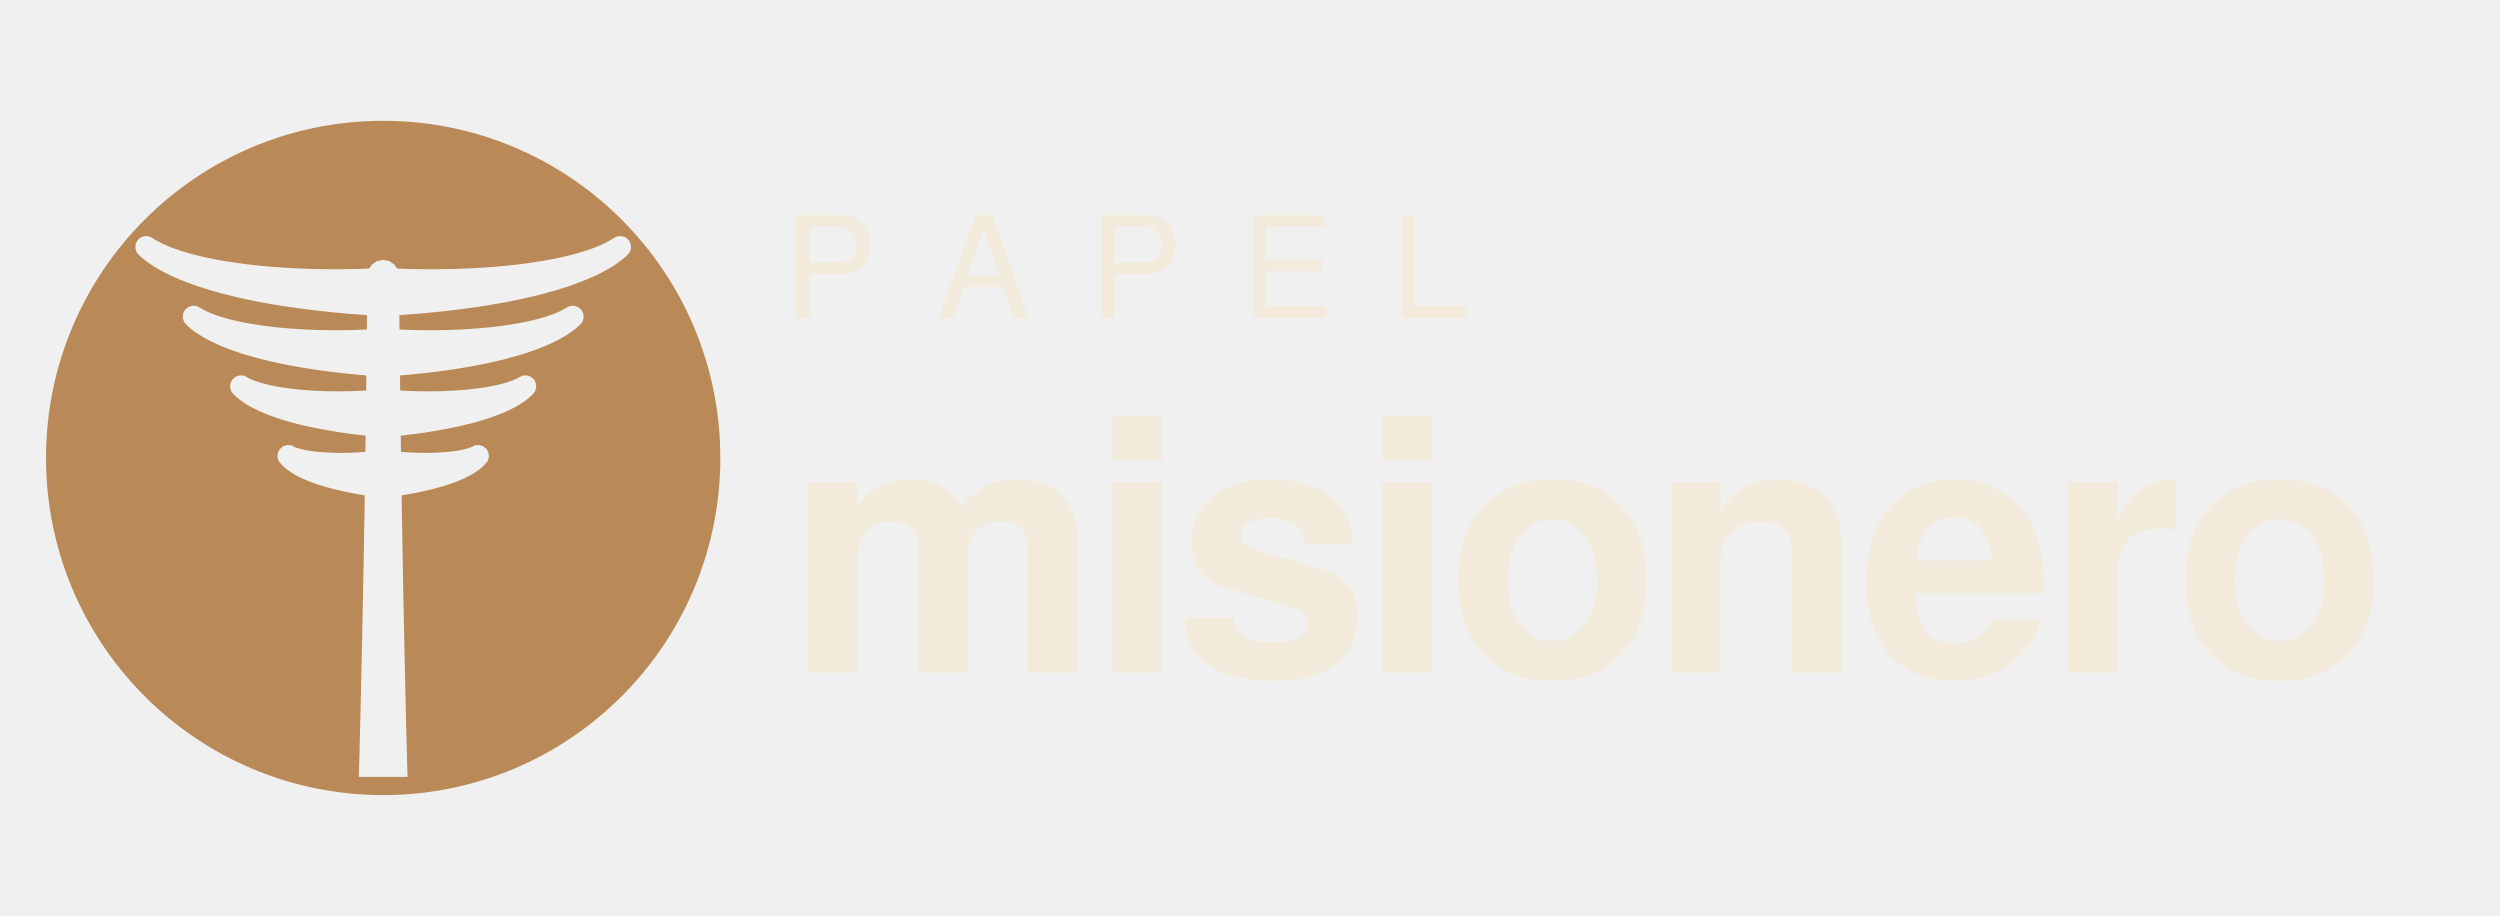
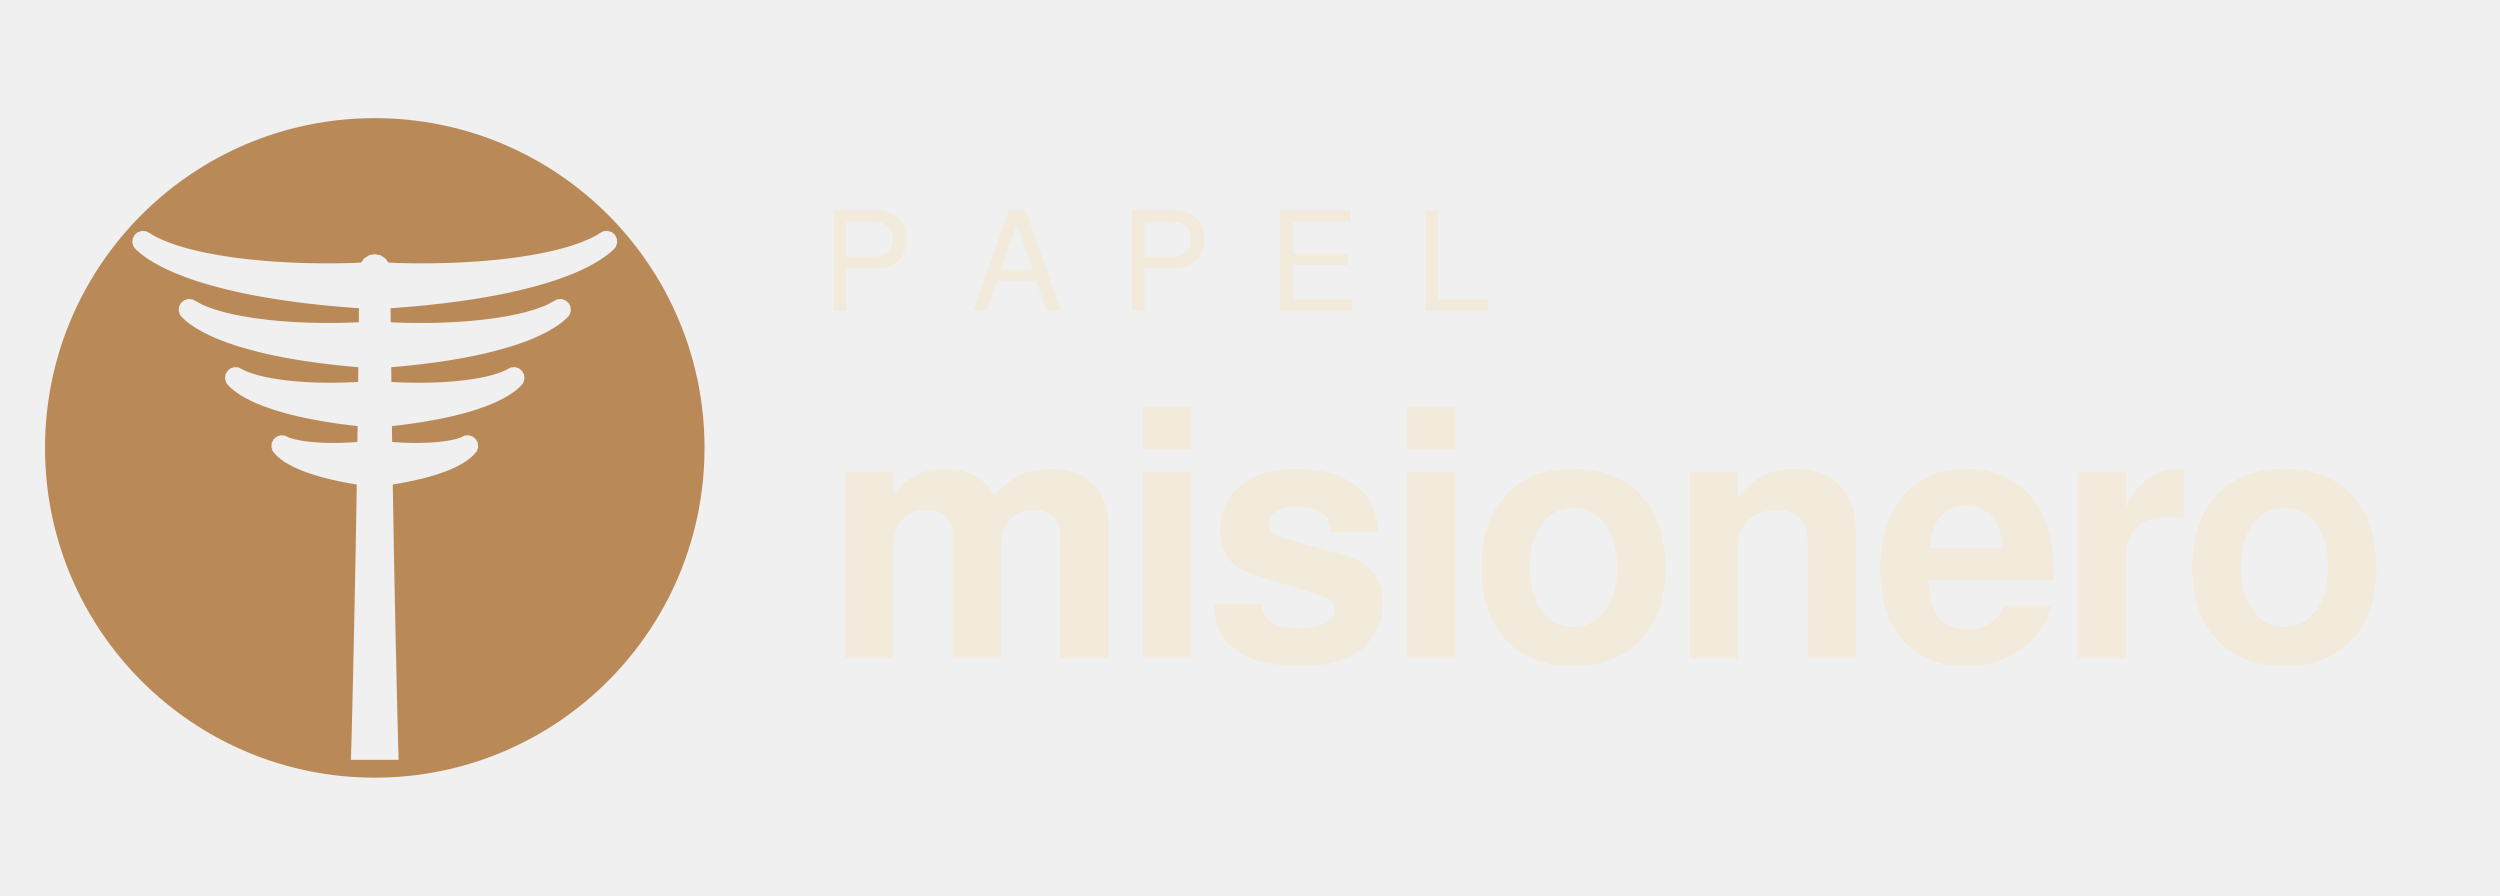
- <svg xmlns="http://www.w3.org/2000/svg" viewBox="0 0 535 196" width="535" height="196">
+ <svg xmlns="http://www.w3.org/2000/svg" viewBox="0 0 547 196" width="547" height="196">
  <g transform="translate(4 20) scale(1.3)">
    <mask id="iA5B98A57" maskUnits="userSpaceOnUse" x="0" y="0" width="120" height="120">
      <g fill="#fff" stroke="#fff">
        <circle cx="60" cy="60" r="55" />
      </g>
      <g fill="#000" stroke="#000">
        <path d="M60.00 29.18 L58.71 29.27 L57.44 29.33 L56.16 29.38 L54.90 29.41 L53.65 29.43 L52.41 29.44 L51.18 29.44 L49.96 29.42 L48.75 29.40 L47.56 29.37 L46.38 29.32 L45.21 29.27 L44.06 29.20 L42.93 29.13 L41.82 29.05 L40.72 28.95 L39.64 28.85 L38.58 28.74 L37.55 28.62 L36.53 28.49 L35.53 28.35 L34.56 28.20 L33.61 28.05 L32.69 27.88 L31.79 27.71 L30.91 27.53 L30.07 27.34 L29.25 27.14 L28.45 26.94 L27.69 26.73 L26.96 26.51 L26.25 26.28 L25.58 26.05 L24.94 25.81 L24.34 25.56 L23.76 25.31 L23.22 25.06 L22.72 24.79 L22.25 24.53 L21.81 24.25 L21.36 24.02 L20.86 23.98 L20.37 24.13 L19.98 24.46 L19.75 24.91 L19.71 25.41 L19.86 25.90 L20.19 26.29 L20.67 26.71 L21.18 27.12 L21.73 27.52 L22.32 27.92 L22.94 28.30 L23.59 28.67 L24.27 29.04 L24.98 29.39 L25.72 29.74 L26.50 30.08 L27.30 30.40 L28.13 30.72 L28.98 31.04 L29.87 31.34 L30.78 31.63 L31.71 31.92 L32.67 32.19 L33.66 32.46 L34.67 32.72 L35.70 32.97 L36.75 33.21 L37.82 33.45 L38.92 33.67 L40.03 33.89 L41.16 34.09 L42.32 34.29 L43.49 34.48 L44.67 34.66 L45.88 34.83 L47.09 34.99 L48.33 35.15 L49.58 35.29 L50.84 35.43 L52.11 35.56 L53.40 35.68 L54.70 35.79 L56.01 35.89 L57.33 35.99 L58.66 36.08 L60.00 36.18 Z" />
        <path d="M60.00 36.18 L61.34 36.08 L62.67 35.99 L63.99 35.89 L65.30 35.79 L66.60 35.68 L67.89 35.56 L69.16 35.43 L70.42 35.29 L71.67 35.15 L72.91 34.99 L74.12 34.83 L75.33 34.66 L76.51 34.48 L77.68 34.29 L78.84 34.09 L79.97 33.89 L81.08 33.67 L82.18 33.45 L83.25 33.21 L84.30 32.97 L85.33 32.72 L86.34 32.46 L87.33 32.19 L88.29 31.92 L89.22 31.63 L90.13 31.34 L91.02 31.04 L91.87 30.72 L92.70 30.40 L93.50 30.08 L94.28 29.74 L95.02 29.39 L95.73 29.04 L96.41 28.67 L97.06 28.30 L97.68 27.92 L98.27 27.52 L98.82 27.12 L99.33 26.71 L99.81 26.29 L100.14 25.90 L100.29 25.41 L100.25 24.91 L100.02 24.46 L99.63 24.13 L99.14 23.98 L98.64 24.02 L98.19 24.25 L97.75 24.53 L97.28 24.79 L96.78 25.06 L96.24 25.31 L95.66 25.56 L95.06 25.81 L94.42 26.05 L93.75 26.28 L93.04 26.51 L92.31 26.73 L91.55 26.94 L90.75 27.14 L89.93 27.34 L89.09 27.53 L88.21 27.71 L87.31 27.88 L86.39 28.05 L85.44 28.20 L84.47 28.35 L83.47 28.49 L82.45 28.62 L81.42 28.74 L80.36 28.85 L79.28 28.95 L78.18 29.05 L77.07 29.13 L75.94 29.20 L74.79 29.27 L73.62 29.32 L72.44 29.37 L71.25 29.40 L70.04 29.42 L68.82 29.44 L67.59 29.44 L66.35 29.43 L65.10 29.41 L63.84 29.38 L62.56 29.33 L61.29 29.27 L60.00 29.18 Z" />
        <path d="M60.00 39.16 L58.98 39.26 L57.96 39.32 L56.95 39.37 L55.94 39.41 L54.94 39.44 L53.95 39.46 L52.97 39.47 L52.00 39.47 L51.04 39.47 L50.09 39.45 L49.15 39.43 L48.22 39.40 L47.31 39.36 L46.41 39.31 L45.52 39.25 L44.64 39.19 L43.79 39.12 L42.94 39.04 L42.12 38.96 L41.31 38.86 L40.51 38.76 L39.74 38.66 L38.98 38.54 L38.25 38.42 L37.53 38.30 L36.84 38.16 L36.16 38.02 L35.51 37.88 L34.88 37.73 L34.27 37.57 L33.69 37.40 L33.13 37.24 L32.60 37.06 L32.09 36.88 L31.61 36.70 L31.15 36.51 L30.73 36.32 L30.33 36.12 L29.96 35.92 L29.61 35.72 L29.16 35.49 L28.66 35.44 L28.17 35.60 L27.78 35.92 L27.55 36.37 L27.51 36.88 L27.66 37.36 L27.99 37.75 L28.38 38.11 L28.79 38.45 L29.24 38.79 L29.71 39.11 L30.21 39.43 L30.73 39.74 L31.28 40.05 L31.86 40.34 L32.46 40.63 L33.08 40.92 L33.72 41.19 L34.39 41.46 L35.08 41.72 L35.79 41.97 L36.52 42.22 L37.27 42.46 L38.05 42.69 L38.84 42.91 L39.65 43.13 L40.47 43.35 L41.32 43.55 L42.18 43.75 L43.06 43.94 L43.96 44.12 L44.87 44.30 L45.79 44.47 L46.73 44.63 L47.68 44.79 L48.65 44.94 L49.63 45.08 L50.62 45.21 L51.62 45.34 L52.64 45.46 L53.66 45.58 L54.70 45.68 L55.74 45.79 L56.79 45.88 L57.85 45.97 L58.92 46.06 L60.00 46.16 Z" />
        <path d="M60.00 46.16 L61.08 46.06 L62.15 45.97 L63.21 45.88 L64.26 45.79 L65.30 45.68 L66.34 45.58 L67.36 45.46 L68.38 45.34 L69.38 45.21 L70.37 45.08 L71.35 44.94 L72.32 44.79 L73.27 44.63 L74.21 44.47 L75.13 44.30 L76.04 44.12 L76.94 43.94 L77.82 43.75 L78.68 43.55 L79.53 43.35 L80.35 43.13 L81.16 42.91 L81.95 42.69 L82.73 42.46 L83.48 42.22 L84.21 41.97 L84.92 41.72 L85.61 41.46 L86.28 41.19 L86.92 40.92 L87.54 40.63 L88.14 40.34 L88.72 40.05 L89.27 39.74 L89.79 39.43 L90.29 39.11 L90.76 38.79 L91.21 38.45 L91.62 38.11 L92.01 37.75 L92.34 37.36 L92.49 36.88 L92.45 36.37 L92.22 35.92 L91.83 35.60 L91.34 35.44 L90.84 35.49 L90.39 35.72 L90.04 35.92 L89.67 36.12 L89.27 36.32 L88.85 36.51 L88.39 36.70 L87.91 36.88 L87.40 37.06 L86.87 37.24 L86.31 37.40 L85.73 37.57 L85.12 37.73 L84.49 37.88 L83.84 38.02 L83.16 38.16 L82.47 38.30 L81.75 38.42 L81.02 38.54 L80.26 38.66 L79.49 38.76 L78.69 38.86 L77.88 38.96 L77.06 39.04 L76.21 39.12 L75.36 39.19 L74.48 39.25 L73.59 39.31 L72.69 39.36 L71.78 39.40 L70.85 39.43 L69.91 39.45 L68.96 39.47 L68.00 39.47 L67.03 39.47 L66.05 39.46 L65.06 39.44 L64.06 39.41 L63.05 39.37 L62.04 39.32 L61.02 39.26 L60.00 39.16 Z" />
        <path d="M60.00 49.15 L59.24 49.24 L58.48 49.31 L57.73 49.36 L56.98 49.41 L56.24 49.45 L55.50 49.48 L54.77 49.50 L54.05 49.52 L53.33 49.53 L52.63 49.53 L51.93 49.53 L51.23 49.52 L50.55 49.51 L49.88 49.49 L49.22 49.46 L48.57 49.43 L47.93 49.39 L47.30 49.34 L46.69 49.29 L46.08 49.24 L45.49 49.18 L44.92 49.11 L44.36 49.04 L43.81 48.96 L43.27 48.88 L42.76 48.80 L42.26 48.71 L41.77 48.61 L41.30 48.51 L40.85 48.41 L40.42 48.30 L40.01 48.19 L39.61 48.07 L39.24 47.95 L38.88 47.83 L38.55 47.71 L38.23 47.58 L37.94 47.45 L37.66 47.32 L37.41 47.19 L36.96 46.95 L36.46 46.91 L35.97 47.06 L35.58 47.39 L35.35 47.84 L35.31 48.35 L35.46 48.83 L35.79 49.22 L36.08 49.50 L36.40 49.78 L36.74 50.05 L37.10 50.31 L37.48 50.57 L37.88 50.82 L38.30 51.06 L38.73 51.30 L39.19 51.53 L39.66 51.76 L40.15 51.98 L40.65 52.19 L41.17 52.40 L41.71 52.60 L42.26 52.80 L42.83 53.00 L43.42 53.19 L44.01 53.37 L44.63 53.55 L45.25 53.72 L45.89 53.89 L46.54 54.05 L47.20 54.21 L47.88 54.36 L48.57 54.50 L49.27 54.65 L49.98 54.78 L50.70 54.91 L51.43 55.04 L52.16 55.16 L52.91 55.28 L53.67 55.39 L54.44 55.50 L55.21 55.60 L55.99 55.69 L56.78 55.79 L57.58 55.88 L58.38 55.96 L59.19 56.05 L60.00 56.15 Z" />
        <path d="M60.00 56.15 L60.81 56.05 L61.62 55.96 L62.42 55.88 L63.22 55.79 L64.01 55.69 L64.79 55.60 L65.56 55.50 L66.33 55.39 L67.09 55.28 L67.84 55.16 L68.57 55.04 L69.30 54.91 L70.02 54.78 L70.73 54.65 L71.43 54.50 L72.12 54.36 L72.80 54.21 L73.46 54.05 L74.11 53.89 L74.75 53.72 L75.37 53.55 L75.99 53.37 L76.58 53.19 L77.17 53.00 L77.74 52.80 L78.29 52.60 L78.83 52.40 L79.35 52.19 L79.85 51.98 L80.34 51.76 L80.81 51.53 L81.27 51.30 L81.70 51.06 L82.12 50.82 L82.52 50.57 L82.90 50.31 L83.26 50.05 L83.60 49.78 L83.92 49.50 L84.21 49.22 L84.54 48.83 L84.69 48.35 L84.65 47.84 L84.42 47.39 L84.03 47.06 L83.54 46.91 L83.04 46.95 L82.59 47.19 L82.34 47.32 L82.06 47.45 L81.77 47.58 L81.45 47.71 L81.12 47.83 L80.76 47.95 L80.39 48.07 L79.99 48.19 L79.58 48.30 L79.15 48.41 L78.70 48.51 L78.23 48.61 L77.74 48.71 L77.24 48.80 L76.73 48.88 L76.19 48.96 L75.64 49.04 L75.08 49.11 L74.51 49.18 L73.92 49.24 L73.31 49.29 L72.70 49.34 L72.07 49.39 L71.43 49.43 L70.78 49.46 L70.12 49.49 L69.45 49.51 L68.77 49.52 L68.07 49.53 L67.37 49.53 L66.67 49.53 L65.95 49.52 L65.23 49.50 L64.50 49.48 L63.76 49.45 L63.02 49.41 L62.27 49.36 L61.52 49.31 L60.76 49.24 L60.00 49.15 Z" />
        <path d="M60.00 59.13 L59.50 59.23 L59.01 59.30 L58.51 59.36 L58.02 59.41 L57.53 59.46 L57.05 59.50 L56.57 59.54 L56.10 59.57 L55.63 59.60 L55.16 59.62 L54.70 59.64 L54.25 59.65 L53.80 59.66 L53.36 59.66 L52.92 59.66 L52.49 59.66 L52.07 59.65 L51.66 59.64 L51.26 59.63 L50.86 59.61 L50.47 59.59 L50.10 59.56 L49.73 59.54 L49.37 59.50 L49.02 59.47 L48.68 59.43 L48.35 59.39 L48.03 59.34 L47.73 59.30 L47.44 59.25 L47.15 59.20 L46.88 59.14 L46.63 59.08 L46.38 59.03 L46.15 58.97 L45.94 58.90 L45.74 58.84 L45.55 58.78 L45.37 58.72 L45.21 58.65 L44.76 58.42 L44.26 58.38 L43.77 58.53 L43.38 58.86 L43.15 59.31 L43.11 59.81 L43.26 60.30 L43.59 60.68 L43.79 60.90 L44.01 61.11 L44.25 61.31 L44.49 61.51 L44.75 61.70 L45.03 61.89 L45.31 62.07 L45.61 62.25 L45.92 62.42 L46.24 62.59 L46.57 62.76 L46.91 62.92 L47.27 63.08 L47.63 63.24 L48.01 63.39 L48.39 63.54 L48.79 63.68 L49.19 63.82 L49.61 63.96 L50.03 64.09 L50.46 64.22 L50.90 64.35 L51.35 64.47 L51.81 64.59 L52.27 64.71 L52.74 64.82 L53.22 64.93 L53.71 65.04 L54.20 65.15 L54.70 65.25 L55.21 65.34 L55.72 65.44 L56.24 65.53 L56.76 65.62 L57.29 65.70 L57.82 65.79 L58.36 65.87 L58.90 65.95 L59.45 66.03 L60.00 66.13 Z" />
        <path d="M60.00 66.13 L60.55 66.03 L61.10 65.95 L61.64 65.87 L62.18 65.79 L62.71 65.70 L63.24 65.62 L63.76 65.53 L64.28 65.44 L64.79 65.34 L65.30 65.25 L65.80 65.15 L66.29 65.04 L66.78 64.93 L67.26 64.82 L67.73 64.71 L68.19 64.59 L68.65 64.47 L69.10 64.35 L69.54 64.22 L69.97 64.09 L70.39 63.96 L70.81 63.82 L71.21 63.68 L71.61 63.54 L71.99 63.39 L72.37 63.24 L72.73 63.08 L73.09 62.92 L73.43 62.76 L73.76 62.59 L74.08 62.42 L74.39 62.25 L74.69 62.07 L74.97 61.89 L75.25 61.70 L75.51 61.51 L75.75 61.31 L75.99 61.11 L76.21 60.90 L76.41 60.68 L76.74 60.30 L76.89 59.81 L76.85 59.31 L76.62 58.86 L76.23 58.53 L75.74 58.38 L75.24 58.42 L74.79 58.65 L74.63 58.72 L74.45 58.78 L74.26 58.84 L74.06 58.90 L73.85 58.97 L73.62 59.03 L73.37 59.08 L73.12 59.14 L72.85 59.20 L72.56 59.25 L72.27 59.30 L71.97 59.34 L71.65 59.39 L71.32 59.43 L70.98 59.47 L70.63 59.50 L70.27 59.54 L69.90 59.56 L69.53 59.59 L69.14 59.61 L68.74 59.63 L68.34 59.64 L67.93 59.65 L67.51 59.66 L67.08 59.66 L66.64 59.66 L66.20 59.66 L65.75 59.65 L65.30 59.64 L64.84 59.62 L64.37 59.60 L63.90 59.57 L63.43 59.54 L62.95 59.50 L62.47 59.46 L61.98 59.41 L61.49 59.36 L60.99 59.30 L60.50 59.23 L60.00 59.13 Z" />
        <path d="M63.50 112.00 L63.44 110.13 L63.39 108.30 L63.35 106.50 L63.30 104.73 L63.26 102.99 L63.22 101.27 L63.18 99.57 L63.14 97.89 L63.11 96.22 L63.07 94.55 L63.03 92.89 L63.00 91.23 L62.96 89.57 L62.93 87.90 L62.89 86.22 L62.86 84.53 L62.82 82.82 L62.79 81.08 L62.76 79.32 L62.72 77.54 L62.69 75.72 L62.66 73.86 L62.63 71.96 L62.59 70.02 L62.56 68.04 L62.53 66.00 L62.50 63.90 L62.47 61.75 L62.43 59.54 L62.40 57.25 L62.37 54.90 L62.34 52.48 L62.31 49.98 L62.28 47.40 L62.25 44.73 L62.22 41.98 L62.19 39.13 L62.16 36.19 L62.13 33.14 L62.10 30.00 L61.94 29.20 L61.48 28.52 L60.80 28.06 L60.00 27.90 L59.20 28.06 L58.52 28.52 L58.06 29.20 L57.90 30.00 L57.87 33.14 L57.84 36.19 L57.81 39.13 L57.78 41.98 L57.75 44.73 L57.72 47.40 L57.69 49.98 L57.66 52.48 L57.63 54.90 L57.60 57.25 L57.57 59.54 L57.53 61.75 L57.50 63.90 L57.47 66.00 L57.44 68.04 L57.41 70.02 L57.37 71.96 L57.34 73.86 L57.31 75.72 L57.28 77.54 L57.24 79.32 L57.21 81.08 L57.18 82.82 L57.14 84.53 L57.11 86.22 L57.07 87.90 L57.04 89.57 L57.00 91.23 L56.97 92.89 L56.93 94.55 L56.89 96.22 L56.86 97.89 L56.82 99.57 L56.78 101.27 L56.74 102.99 L56.70 104.73 L56.65 106.50 L56.61 108.30 L56.56 110.13 L56.50 112.00 Z" />
      </g>
    </mask>
    <rect width="120" height="120" fill="#B98A57" mask="url(#iA5B98A57)" />
  </g>
-   <path d="M186.288 46.458Q186.288 49.265 184.583 50.97Q182.878 52.675 180.132 52.675H173.221V62.0H170.414V40.0H179.498Q182.757 40.0 184.523 41.675Q186.288 43.35 186.288 46.458ZM173.221 50.2H179.075Q181.097 50.2 182.229 49.174Q183.361 48.148 183.361 46.337Q183.361 44.527 182.229 43.501Q181.097 42.475 179.075 42.475H173.221Z M214.716 55.391H206.236L203.912 62.0H200.925L208.771 40.0H212.392L220.118 62.0H216.979ZM213.931 53.037 210.551 43.018 206.93 53.037Z M251.534 46.458Q251.534 49.265 249.829 50.97Q248.123 52.675 245.377 52.675H238.466V62.0H235.66V40.0H244.743Q248.003 40.0 249.768 41.675Q251.534 43.35 251.534 46.458ZM238.466 50.2H244.321Q246.343 50.2 247.475 49.174Q248.606 48.148 248.606 46.337Q248.606 44.527 247.475 43.501Q246.343 42.475 244.321 42.475H238.466Z M270.938 51.981V59.525H283.915V62.0H268.132V40.0H283.372V42.475H270.938V49.506H282.919V51.981Z M302.716 40.0V59.525H313.58V62.0H299.909V40.0Z M172.904 97.259H183.391V102.314Q186.032 99.221 188.559 97.901Q191.086 96.58 194.557 96.58Q202.554 96.58 205.647 102.616Q210.174 96.58 217.568 96.58Q223.679 96.58 227.112 99.9Q230.545 103.219 230.545 109.18V138.0H219.982V110.84Q219.982 108.425 218.436 106.992Q216.889 105.558 214.248 105.558Q210.853 105.558 208.929 107.671Q207.005 109.783 207.005 113.556V138.0H196.443V110.84Q196.443 108.425 194.896 106.992Q193.35 105.558 190.709 105.558Q187.314 105.558 185.39 107.671Q183.466 109.783 183.466 113.556V138.0H172.904Z M248.652 97.259V138.0H238.089V97.259ZM248.652 83.0V92.431H238.089V83.0Z M263.892 126.155Q264.42 128.72 266.042 130.078Q267.664 131.436 272.191 131.436Q275.888 131.436 277.962 130.38Q280.037 129.324 280.037 127.438Q280.037 126.23 279.245 125.476Q278.453 124.722 276.491 124.118L263.892 120.195Q263.816 120.195 262.986 119.931Q262.156 119.667 261.817 119.516Q261.477 119.365 260.572 119.025Q259.667 118.686 259.176 118.309Q258.686 117.931 257.931 117.366Q257.177 116.8 256.762 116.121Q256.347 115.442 255.894 114.574Q255.442 113.706 255.215 112.575Q254.989 111.443 254.989 110.16Q254.989 103.898 259.478 100.239Q263.967 96.58 271.738 96.58Q279.962 96.58 284.639 100.239Q289.317 103.898 289.468 110.387H279.283Q279.207 104.879 271.663 104.879Q268.871 104.879 267.211 105.898Q265.551 106.916 265.551 108.652Q265.551 109.859 266.306 110.5Q267.06 111.141 269.248 111.82L282.602 115.668Q290.599 118.007 290.599 125.929Q290.599 128.267 289.77 130.493Q288.94 132.719 287.091 134.907Q285.243 137.095 281.546 138.415Q277.849 139.735 272.794 139.735Q254.008 139.735 253.556 126.155Z M306.443 97.259V138.0H295.881V97.259ZM306.443 83.0V92.431H295.881V83.0Z M332.17 96.58Q341.752 96.58 347.071 102.352Q352.39 108.123 352.39 118.46Q352.39 128.267 346.957 134.001Q341.525 139.735 332.246 139.735Q322.815 139.735 317.458 133.964Q312.102 128.192 312.102 118.158Q312.102 108.123 317.458 102.352Q322.815 96.58 332.17 96.58ZM332.246 105.106Q327.945 105.106 325.305 108.727Q322.664 112.348 322.664 118.158Q322.664 123.967 325.305 127.588Q327.945 131.21 332.246 131.21Q336.471 131.21 339.149 127.626Q341.827 124.043 341.827 118.309Q341.827 112.273 339.224 108.689Q336.621 105.106 332.246 105.106Z M357.671 97.259H368.233V103.144Q372.609 96.58 380.455 96.58Q386.944 96.58 390.527 100.277Q394.111 103.974 394.111 110.689V138.0H383.549V112.877Q383.549 105.558 376.759 105.558Q372.911 105.558 370.572 107.746Q368.233 109.934 368.233 113.556V138.0H357.671Z M418.254 96.58Q420.894 96.58 423.384 97.184Q425.874 97.787 428.477 99.372Q431.08 100.956 433.003 103.408Q434.927 105.86 436.134 109.896Q437.342 113.933 437.342 119.139Q437.342 120.044 437.266 120.949H409.955Q410.03 123.288 410.37 124.986Q410.709 126.683 411.577 128.305Q412.444 129.927 414.142 130.795Q415.84 131.663 418.405 131.663Q424.44 131.663 426.477 126.532H436.889Q435.154 132.568 430.023 136.152Q424.893 139.735 418.027 139.735Q409.351 139.735 404.372 134.115Q399.392 128.494 399.392 118.686Q399.392 108.425 404.447 102.503Q409.502 96.58 418.254 96.58ZM426.326 113.933Q425.949 109.481 423.874 107.067Q421.8 104.653 418.103 104.653Q411.162 104.653 410.106 113.933Z M442.623 97.259H453.185V105.257Q454.845 101.107 457.863 98.844Q460.881 96.58 464.502 96.58Q465.181 96.58 465.785 96.656V107.369Q463.898 107.067 462.465 107.067Q453.185 107.067 453.185 116.347V138.0H442.623Z M487.739 96.58Q497.321 96.58 502.64 102.352Q507.959 108.123 507.959 118.46Q507.959 128.267 502.527 134.001Q497.095 139.735 487.815 139.735Q478.384 139.735 473.027 133.964Q467.671 128.192 467.671 118.158Q467.671 108.123 473.027 102.352Q478.384 96.58 487.739 96.58ZM487.815 105.106Q483.514 105.106 480.874 108.727Q478.233 112.348 478.233 118.158Q478.233 123.967 480.874 127.588Q483.514 131.21 487.815 131.21Q492.04 131.21 494.718 127.626Q497.396 124.043 497.396 118.309Q497.396 112.273 494.794 108.689Q492.191 105.106 487.815 105.106Z" fill="#F2EADB" transform="translate(0 6)" />
+   <path d="M198.288 46.458Q198.288 49.265 196.583 50.97Q194.878 52.675 192.132 52.675H185.221V62.0H182.414V40.0H191.498Q194.757 40.0 196.523 41.675Q198.288 43.35 198.288 46.458ZM185.221 50.2H191.075Q193.097 50.2 194.229 49.174Q195.361 48.148 195.361 46.337Q195.361 44.527 194.229 43.501Q193.097 42.475 191.075 42.475H185.221Z M226.716 55.391H218.236L215.912 62.0H212.925L220.771 40.0H224.392L232.118 62.0H228.979ZM225.931 53.037 222.551 43.018 218.93 53.037Z M263.534 46.458Q263.534 49.265 261.829 50.97Q260.123 52.675 257.377 52.675H250.466V62.0H247.66V40.0H256.743Q260.003 40.0 261.768 41.675Q263.534 43.35 263.534 46.458ZM250.466 50.2H256.321Q258.343 50.2 259.475 49.174Q260.606 48.148 260.606 46.337Q260.606 44.527 259.475 43.501Q258.343 42.475 256.321 42.475H250.466Z M282.938 51.981V59.525H295.915V62.0H280.132V40.0H295.372V42.475H282.938V49.506H294.919V51.981Z M314.716 40.0V59.525H325.58V62.0H311.909V40.0Z M184.904 97.259H195.391V102.314Q198.032 99.221 200.559 97.901Q203.086 96.58 206.557 96.58Q214.554 96.58 217.647 102.616Q222.174 96.58 229.568 96.58Q235.679 96.58 239.112 99.9Q242.545 103.219 242.545 109.18V138.0H231.982V110.84Q231.982 108.425 230.436 106.992Q228.889 105.558 226.248 105.558Q222.853 105.558 220.929 107.671Q219.005 109.783 219.005 113.556V138.0H208.443V110.84Q208.443 108.425 206.896 106.992Q205.35 105.558 202.709 105.558Q199.314 105.558 197.39 107.671Q195.466 109.783 195.466 113.556V138.0H184.904Z M260.652 97.259V138.0H250.089V97.259ZM260.652 83.0V92.431H250.089V83.0Z M275.892 126.155Q276.42 128.72 278.042 130.078Q279.664 131.436 284.191 131.436Q287.888 131.436 289.962 130.38Q292.037 129.324 292.037 127.438Q292.037 126.23 291.245 125.476Q290.453 124.722 288.491 124.118L275.892 120.195Q275.816 120.195 274.986 119.931Q274.156 119.667 273.817 119.516Q273.477 119.365 272.572 119.025Q271.667 118.686 271.176 118.309Q270.686 117.931 269.931 117.366Q269.177 116.8 268.762 116.121Q268.347 115.442 267.894 114.574Q267.442 113.706 267.215 112.575Q266.989 111.443 266.989 110.16Q266.989 103.898 271.478 100.239Q275.967 96.58 283.738 96.58Q291.962 96.58 296.639 100.239Q301.317 103.898 301.468 110.387H291.283Q291.207 104.879 283.663 104.879Q280.871 104.879 279.211 105.898Q277.551 106.916 277.551 108.652Q277.551 109.859 278.306 110.5Q279.06 111.141 281.248 111.82L294.602 115.668Q302.599 118.007 302.599 125.929Q302.599 128.267 301.77 130.493Q300.94 132.719 299.091 134.907Q297.243 137.095 293.546 138.415Q289.849 139.735 284.794 139.735Q266.008 139.735 265.556 126.155Z M318.443 97.259V138.0H307.881V97.259ZM318.443 83.0V92.431H307.881V83.0Z M344.17 96.58Q353.752 96.58 359.071 102.352Q364.39 108.123 364.39 118.46Q364.39 128.267 358.957 134.001Q353.525 139.735 344.246 139.735Q334.815 139.735 329.458 133.964Q324.102 128.192 324.102 118.158Q324.102 108.123 329.458 102.352Q334.815 96.58 344.17 96.58ZM344.246 105.106Q339.945 105.106 337.305 108.727Q334.664 112.348 334.664 118.158Q334.664 123.967 337.305 127.588Q339.945 131.21 344.246 131.21Q348.471 131.21 351.149 127.626Q353.827 124.043 353.827 118.309Q353.827 112.273 351.224 108.689Q348.621 105.106 344.246 105.106Z M369.671 97.259H380.233V103.144Q384.609 96.58 392.455 96.58Q398.944 96.58 402.527 100.277Q406.111 103.974 406.111 110.689V138.0H395.549V112.877Q395.549 105.558 388.759 105.558Q384.911 105.558 382.572 107.746Q380.233 109.934 380.233 113.556V138.0H369.671Z M430.254 96.58Q432.894 96.58 435.384 97.184Q437.874 97.787 440.477 99.372Q443.08 100.956 445.003 103.408Q446.927 105.86 448.134 109.896Q449.342 113.933 449.342 119.139Q449.342 120.044 449.266 120.949H421.955Q422.03 123.288 422.37 124.986Q422.709 126.683 423.577 128.305Q424.444 129.927 426.142 130.795Q427.84 131.663 430.405 131.663Q436.44 131.663 438.477 126.532H448.889Q447.154 132.568 442.023 136.152Q436.893 139.735 430.027 139.735Q421.351 139.735 416.372 134.115Q411.392 128.494 411.392 118.686Q411.392 108.425 416.447 102.503Q421.502 96.58 430.254 96.58ZM438.326 113.933Q437.949 109.481 435.874 107.067Q433.8 104.653 430.103 104.653Q423.162 104.653 422.106 113.933Z M454.623 97.259H465.185V105.257Q466.845 101.107 469.863 98.844Q472.881 96.58 476.502 96.58Q477.181 96.58 477.785 96.656V107.369Q475.898 107.067 474.465 107.067Q465.185 107.067 465.185 116.347V138.0H454.623Z M499.739 96.58Q509.321 96.58 514.64 102.352Q519.959 108.123 519.959 118.46Q519.959 128.267 514.527 134.001Q509.095 139.735 499.815 139.735Q490.384 139.735 485.027 133.964Q479.671 128.192 479.671 118.158Q479.671 108.123 485.027 102.352Q490.384 96.58 499.739 96.58ZM499.815 105.106Q495.514 105.106 492.874 108.727Q490.233 112.348 490.233 118.158Q490.233 123.967 492.874 127.588Q495.514 131.21 499.815 131.21Q504.04 131.21 506.718 127.626Q509.396 124.043 509.396 118.309Q509.396 112.273 506.794 108.689Q504.191 105.106 499.815 105.106Z" fill="#F2EADB" transform="translate(0 6)" />
</svg>
